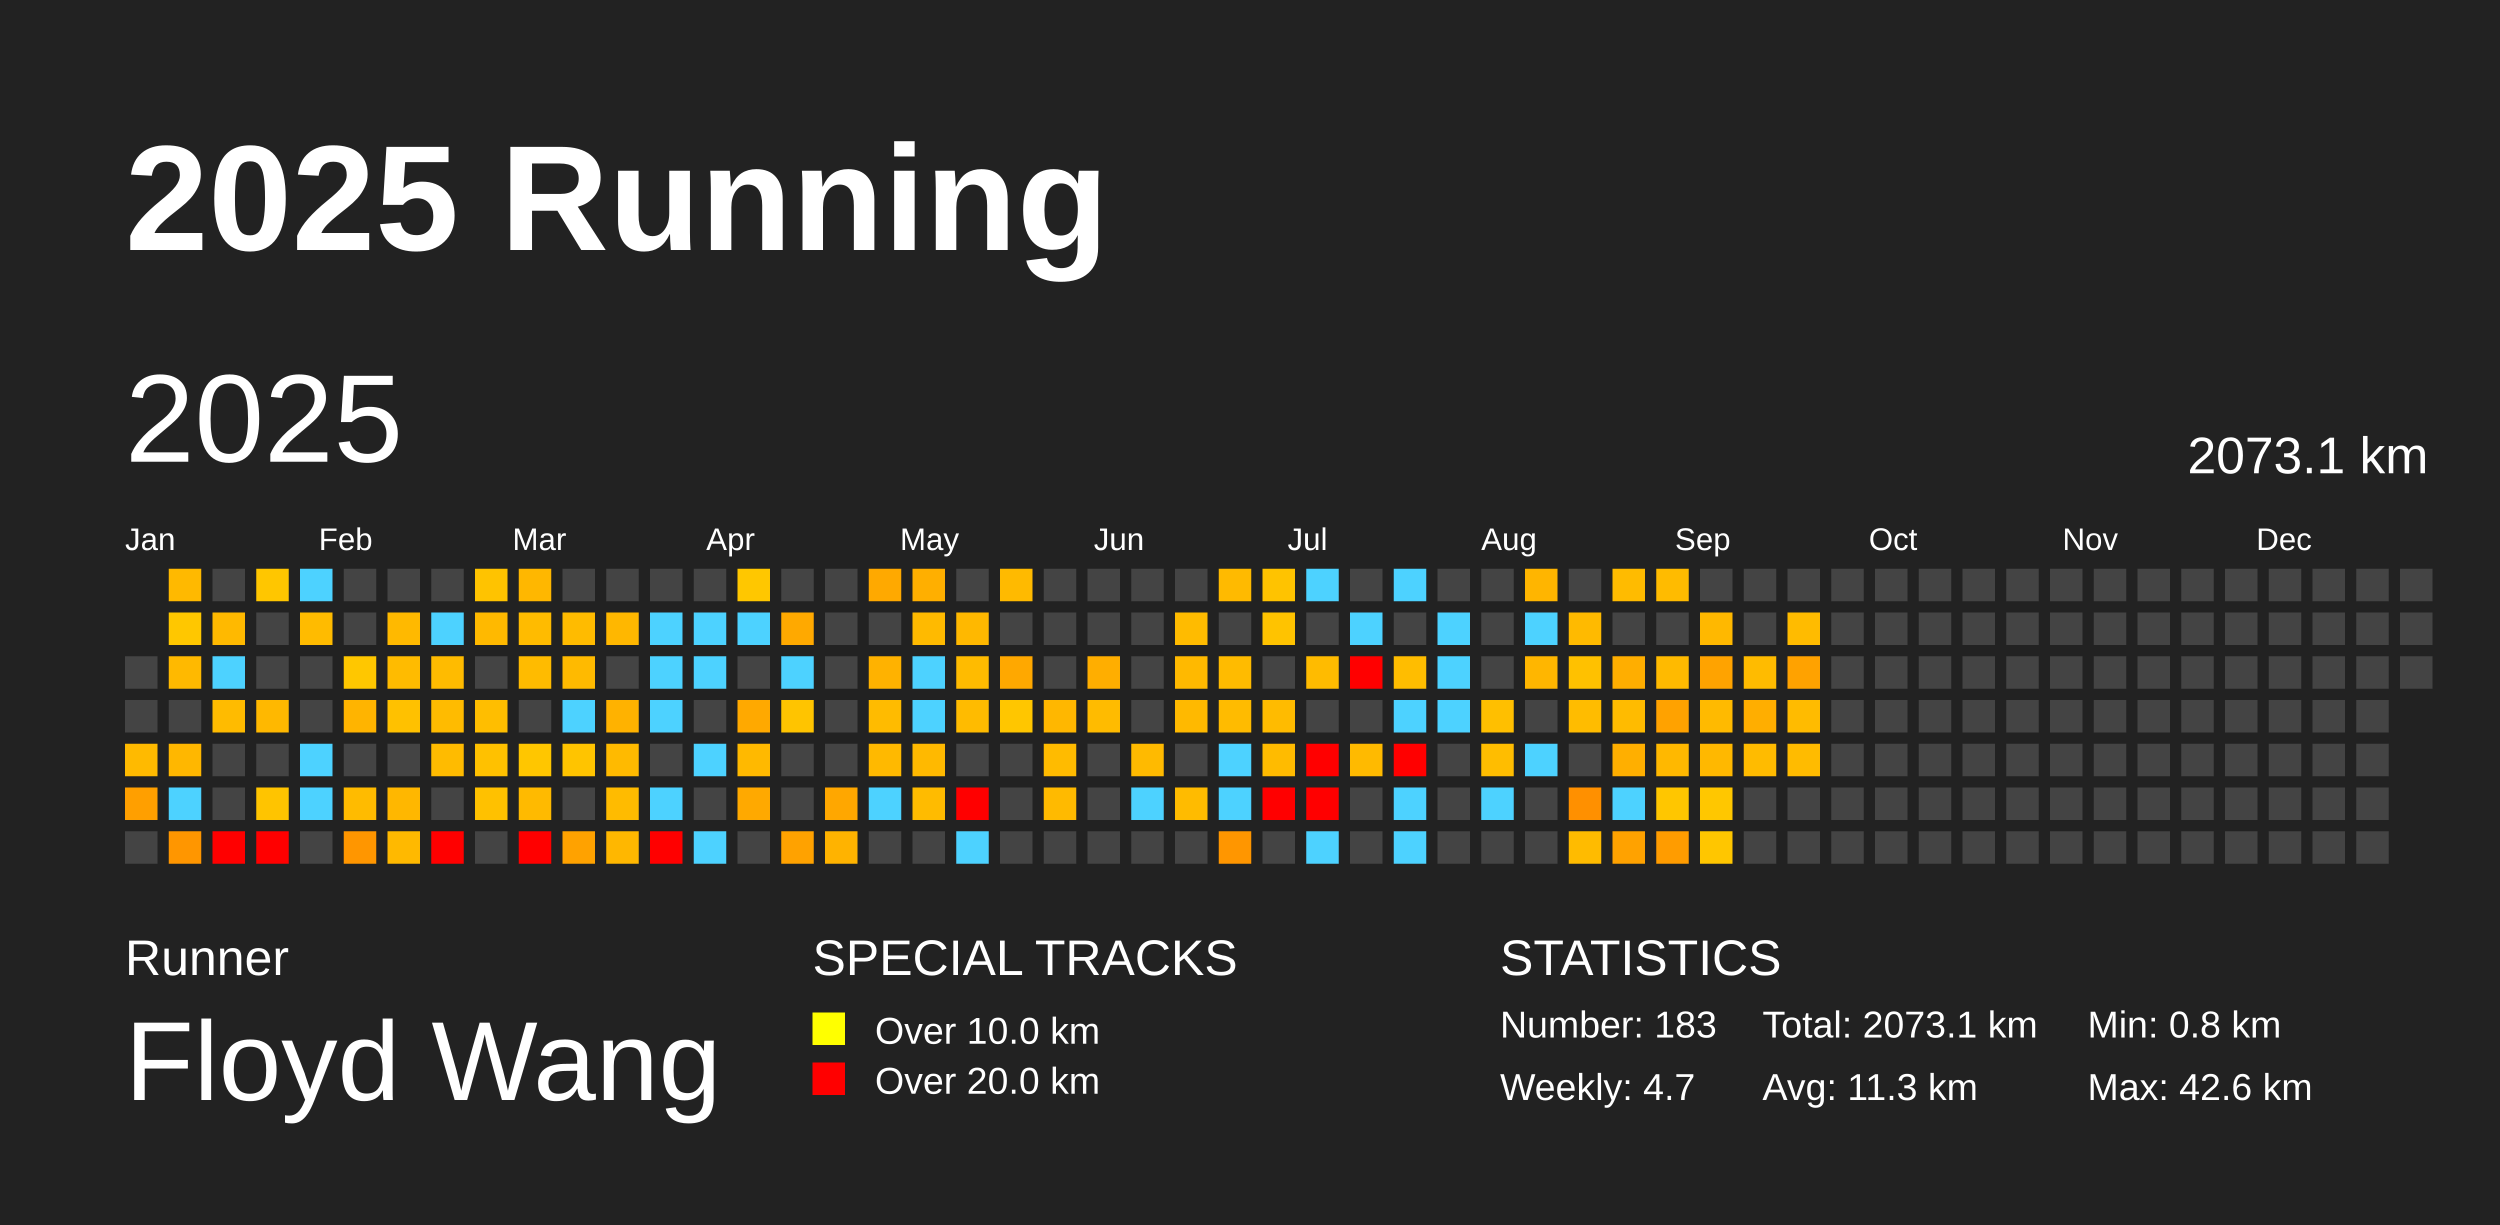
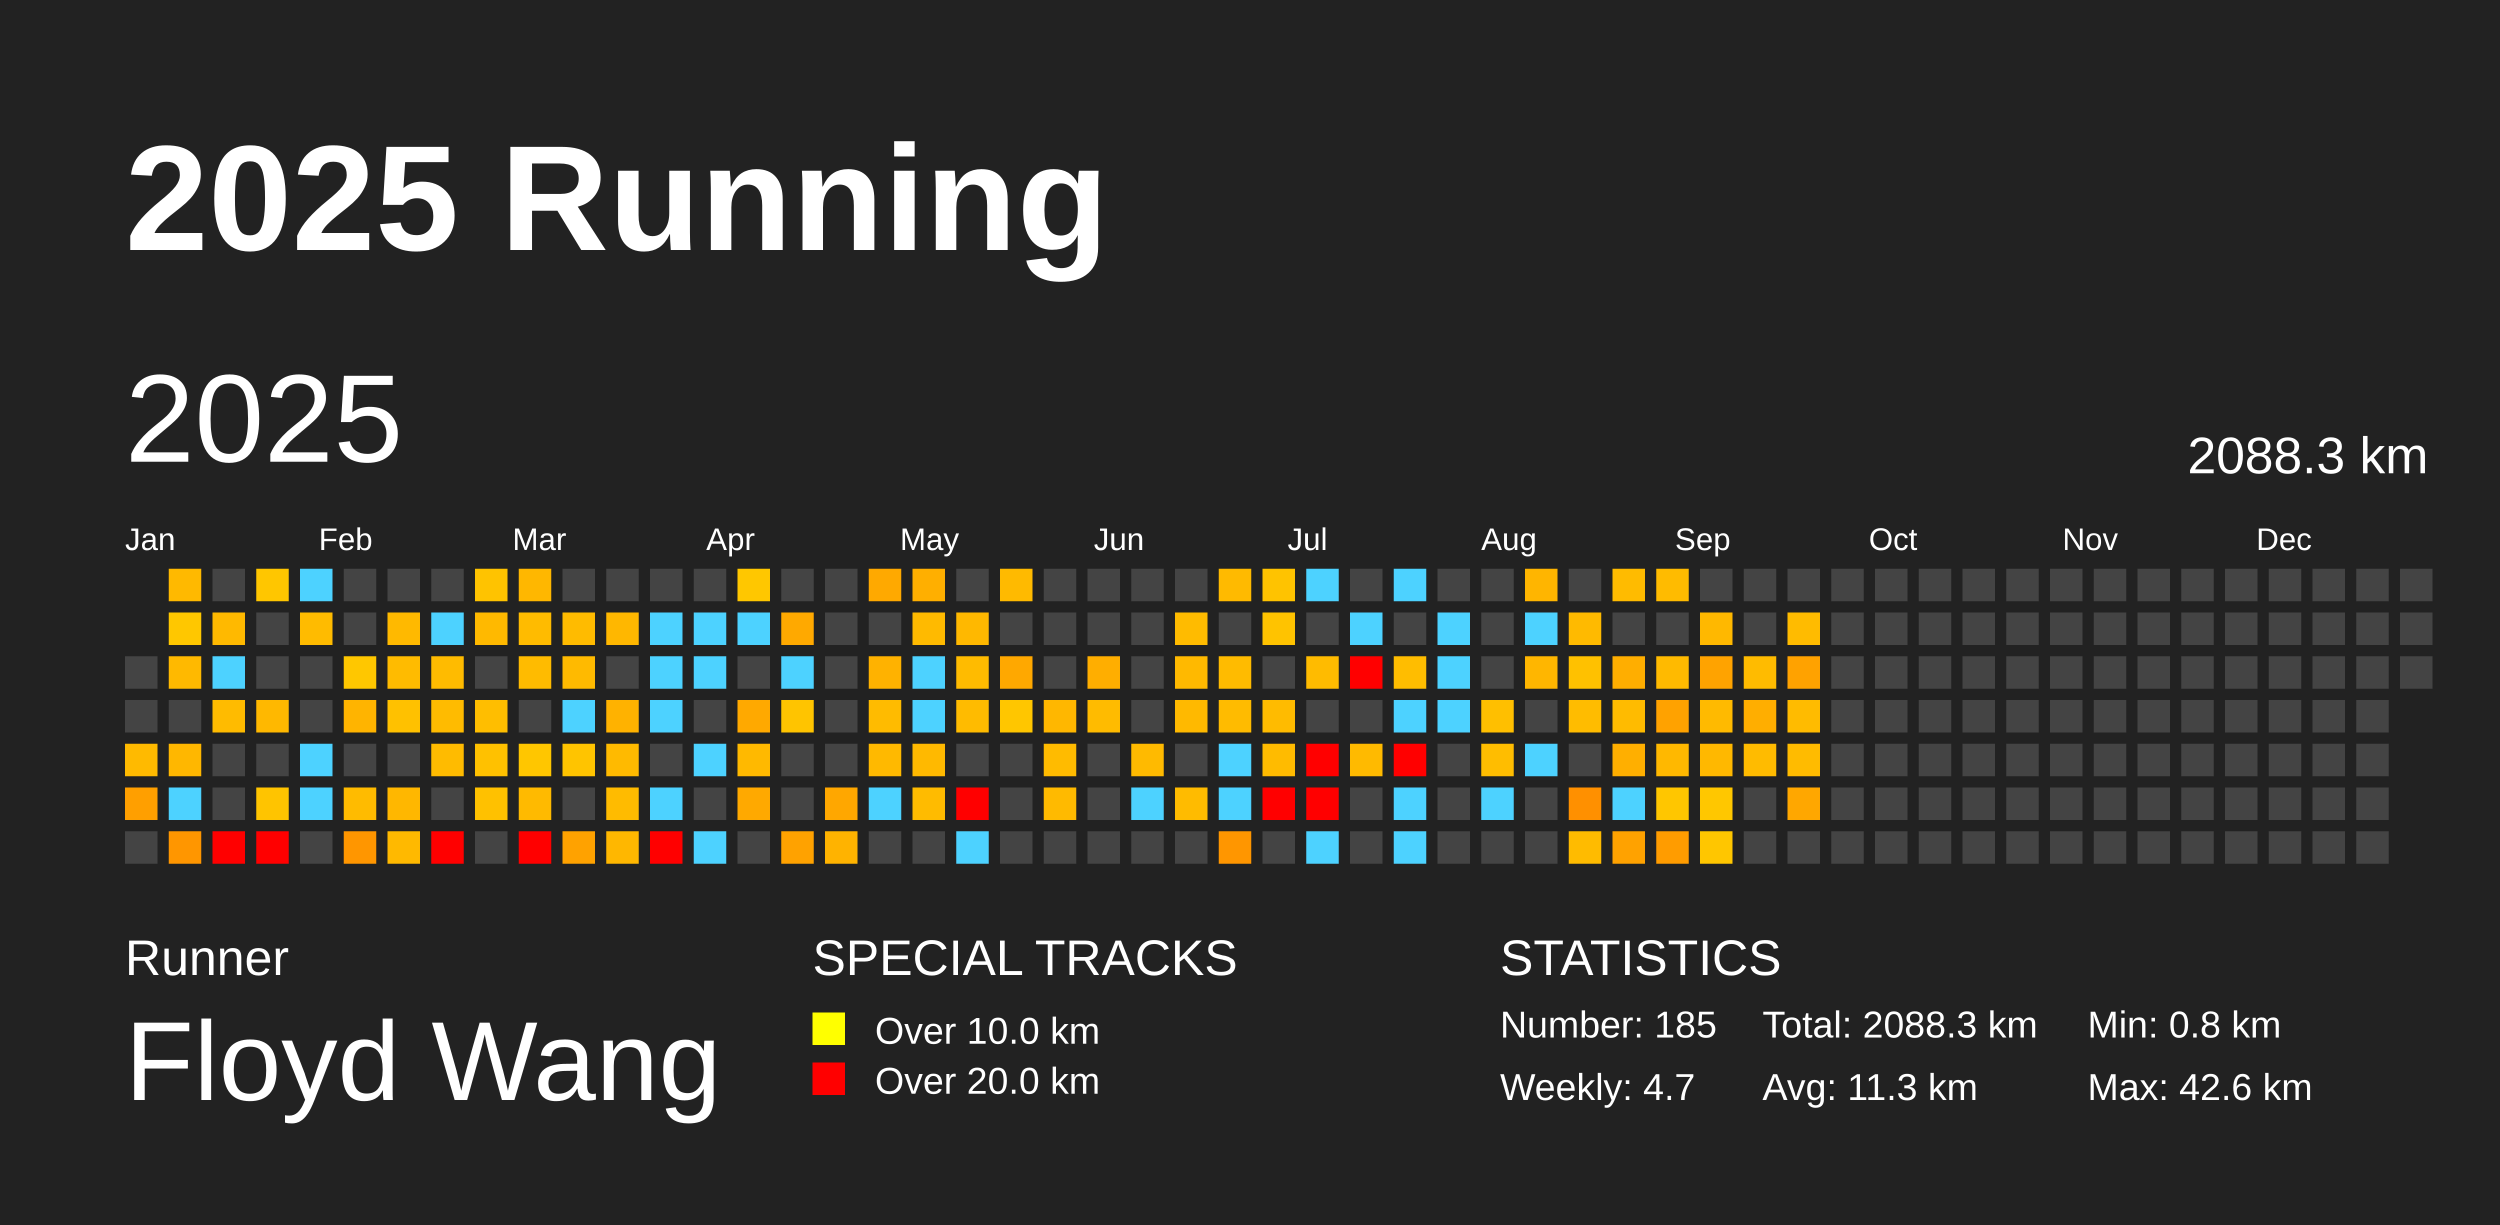
<svg xmlns="http://www.w3.org/2000/svg" baseProfile="full" height="98mm" version="1.1" viewBox="0,0,200,98" width="200mm">
  <defs />
  <rect fill="#222222" height="98" width="200" x="0" y="0" />
  <text fill="#FFFFFF" style="font-size:12px; font-family:Arial; font-weight:bold;" x="10" y="20">2025 Running</text>
  <text fill="#FFFFFF" style="font-size:4px; font-family:Arial" x="10" y="78">Runner</text>
  <text fill="#FFFFFF" style="font-size:9px; font-family:Arial" x="10" y="88">Floyd Wang</text>
  <text fill="#FFFFFF" style="font-size:4px; font-family:Arial" x="65" y="78">SPECIAL TRACKS</text>
  <rect fill="yellow" height="2.6" width="2.6" x="65" y="81" />
  <text fill="#FFFFFF" style="font-size:3px; font-family:Arial" x="70" y="83.5">Over 10.0 km</text>
  <rect fill="red" height="2.6" width="2.6" x="65" y="85" />
  <text fill="#FFFFFF" style="font-size:3px; font-family:Arial" x="70" y="87.5">Over 20.0 km</text>
  <text fill="#FFFFFF" style="font-size:4px; font-family:Arial" x="120" y="78">STATISTICS</text>
-   <text fill="#FFFFFF" style="font-size:3px; font-family:Arial" x="120" y="83">Number: 183</text>
+   <text fill="#FFFFFF" style="font-size:3px; font-family:Arial" x="120" y="83">Number: 185</text>
  <text fill="#FFFFFF" style="font-size:3px; font-family:Arial" x="120" y="88">Weekly: 4.7</text>
-   <text fill="#FFFFFF" style="font-size:3px; font-family:Arial" x="141" y="83">Total: 2073.1 km</text>
+   <text fill="#FFFFFF" style="font-size:3px; font-family:Arial" x="141" y="83">Total: 2088.3 km</text>
  <text fill="#FFFFFF" style="font-size:3px; font-family:Arial" x="141" y="88">Avg: 11.3 km</text>
  <text fill="#FFFFFF" style="font-size:3px; font-family:Arial" x="167" y="83">Min: 0.8 km</text>
  <text fill="#FFFFFF" style="font-size:3px; font-family:Arial" x="167" y="88">Max: 42.6 km</text>
  <text dominant-baseline="hanging" fill="#FFFFFF" style="font-size:10.0px; font-family:Arial;" x="10" y="30">2025</text>
-   <text dominant-baseline="hanging" fill="#FFFFFF" style="font-size:4.125px; font-family:Arial;" x="175" y="35">2073.1 km</text>
+   <text dominant-baseline="hanging" fill="#FFFFFF" style="font-size:4.125px; font-family:Arial;" x="175" y="35">2088.3 km</text>
  <text fill="#FFFFFF" style="font-size:2.5px; font-family:Arial" x="10.0" y="44">Jan</text>
  <text fill="#FFFFFF" style="font-size:2.5px; font-family:Arial" x="25.5" y="44">Feb</text>
  <text fill="#FFFFFF" style="font-size:2.5px; font-family:Arial" x="41.0" y="44">Mar</text>
  <text fill="#FFFFFF" style="font-size:2.5px; font-family:Arial" x="56.5" y="44">Apr</text>
  <text fill="#FFFFFF" style="font-size:2.5px; font-family:Arial" x="72.0" y="44">May</text>
  <text fill="#FFFFFF" style="font-size:2.5px; font-family:Arial" x="87.5" y="44">Jun</text>
  <text fill="#FFFFFF" style="font-size:2.5px; font-family:Arial" x="103.0" y="44">Jul</text>
  <text fill="#FFFFFF" style="font-size:2.5px; font-family:Arial" x="118.5" y="44">Aug</text>
  <text fill="#FFFFFF" style="font-size:2.5px; font-family:Arial" x="134.0" y="44">Sep</text>
  <text fill="#FFFFFF" style="font-size:2.5px; font-family:Arial" x="149.5" y="44">Oct</text>
  <text fill="#FFFFFF" style="font-size:2.5px; font-family:Arial" x="165.0" y="44">Nov</text>
  <text fill="#FFFFFF" style="font-size:2.5px; font-family:Arial" x="180.5" y="44">Dec</text>
  <rect fill="#444444" height="2.6" width="2.6" x="10.0" y="52.5" />
  <rect fill="#444444" height="2.6" width="2.6" x="10.0" y="56.0" />
  <rect fill="#ffba00" height="2.6" width="2.6" x="10.0" y="59.5" />
  <rect fill="#ff9f00" height="2.6" width="2.6" x="10.0" y="63.0" />
  <rect fill="#444444" height="2.6" width="2.6" x="10.0" y="66.5" />
  <rect fill="#ffb900" height="2.6" width="2.6" x="13.5" y="45.5" />
  <rect fill="#ffc700" height="2.6" width="2.6" x="13.5" y="49.0" />
  <rect fill="#ffb900" height="2.6" width="2.6" x="13.5" y="52.5" />
  <rect fill="#444444" height="2.6" width="2.6" x="13.5" y="56.0" />
  <rect fill="#ffb700" height="2.6" width="2.6" x="13.5" y="59.5" />
  <rect fill="#4dd2ff" height="2.6" width="2.6" x="13.5" y="63.0" />
  <rect fill="#ff9600" height="2.6" width="2.6" x="13.5" y="66.5" />
  <rect fill="#444444" height="2.6" width="2.6" x="17.0" y="45.5" />
  <rect fill="#ffb900" height="2.6" width="2.6" x="17.0" y="49.0" />
  <rect fill="#4dd2ff" height="2.6" width="2.6" x="17.0" y="52.5" />
  <rect fill="#ffbb00" height="2.6" width="2.6" x="17.0" y="56.0" />
  <rect fill="#444444" height="2.6" width="2.6" x="17.0" y="59.5" />
  <rect fill="#444444" height="2.6" width="2.6" x="17.0" y="63.0" />
  <rect fill="red" height="2.6" width="2.6" x="17.0" y="66.5" />
  <rect fill="#ffc600" height="2.6" width="2.6" x="20.5" y="45.5" />
  <rect fill="#444444" height="2.6" width="2.6" x="20.5" y="49.0" />
  <rect fill="#444444" height="2.6" width="2.6" x="20.5" y="52.5" />
  <rect fill="#ffb800" height="2.6" width="2.6" x="20.5" y="56.0" />
  <rect fill="#444444" height="2.6" width="2.6" x="20.5" y="59.5" />
  <rect fill="#ffc400" height="2.6" width="2.6" x="20.5" y="63.0" />
  <rect fill="red" height="2.6" width="2.6" x="20.5" y="66.5" />
  <rect fill="#4dd2ff" height="2.6" width="2.6" x="24.0" y="45.5" />
  <rect fill="#ffbb00" height="2.6" width="2.6" x="24.0" y="49.0" />
  <rect fill="#444444" height="2.6" width="2.6" x="24.0" y="52.5" />
  <rect fill="#444444" height="2.6" width="2.6" x="24.0" y="56.0" />
  <rect fill="#4dd2ff" height="2.6" width="2.6" x="24.0" y="59.5" />
  <rect fill="#4dd2ff" height="2.6" width="2.6" x="24.0" y="63.0" />
  <rect fill="#444444" height="2.6" width="2.6" x="24.0" y="66.5" />
  <rect fill="#444444" height="2.6" width="2.6" x="27.5" y="45.5" />
  <rect fill="#444444" height="2.6" width="2.6" x="27.5" y="49.0" />
  <rect fill="#ffc700" height="2.6" width="2.6" x="27.5" y="52.5" />
  <rect fill="#ffb400" height="2.6" width="2.6" x="27.5" y="56.0" />
  <rect fill="#444444" height="2.6" width="2.6" x="27.5" y="59.5" />
  <rect fill="#ffbb00" height="2.6" width="2.6" x="27.5" y="63.0" />
  <rect fill="#ff9600" height="2.6" width="2.6" x="27.5" y="66.5" />
  <rect fill="#444444" height="2.6" width="2.6" x="31.0" y="45.5" />
  <rect fill="#ffb900" height="2.6" width="2.6" x="31.0" y="49.0" />
  <rect fill="#ffbb00" height="2.6" width="2.6" x="31.0" y="52.5" />
  <rect fill="#ffc100" height="2.6" width="2.6" x="31.0" y="56.0" />
  <rect fill="#444444" height="2.6" width="2.6" x="31.0" y="59.5" />
  <rect fill="#ffb700" height="2.6" width="2.6" x="31.0" y="63.0" />
  <rect fill="#ffb900" height="2.6" width="2.6" x="31.0" y="66.5" />
  <rect fill="#444444" height="2.6" width="2.6" x="34.5" y="45.5" />
  <rect fill="#4dd2ff" height="2.6" width="2.6" x="34.5" y="49.0" />
  <rect fill="#ffbb00" height="2.6" width="2.6" x="34.5" y="52.5" />
  <rect fill="#ffbb00" height="2.6" width="2.6" x="34.5" y="56.0" />
  <rect fill="#ffbb00" height="2.6" width="2.6" x="34.5" y="59.5" />
  <rect fill="#444444" height="2.6" width="2.6" x="34.5" y="63.0" />
  <rect fill="red" height="2.6" width="2.6" x="34.5" y="66.5" />
  <rect fill="#ffc300" height="2.6" width="2.6" x="38.0" y="45.5" />
  <rect fill="#ffb900" height="2.6" width="2.6" x="38.0" y="49.0" />
  <rect fill="#444444" height="2.6" width="2.6" x="38.0" y="52.5" />
  <rect fill="#ffbe00" height="2.6" width="2.6" x="38.0" y="56.0" />
  <rect fill="#ffc100" height="2.6" width="2.6" x="38.0" y="59.5" />
  <rect fill="#ffc100" height="2.6" width="2.6" x="38.0" y="63.0" />
  <rect fill="#444444" height="2.6" width="2.6" x="38.0" y="66.5" />
  <rect fill="#ffb700" height="2.6" width="2.6" x="41.5" y="45.5" />
  <rect fill="#ffbb00" height="2.6" width="2.6" x="41.5" y="49.0" />
  <rect fill="#ffbb00" height="2.6" width="2.6" x="41.5" y="52.5" />
  <rect fill="#444444" height="2.6" width="2.6" x="41.5" y="56.0" />
  <rect fill="#ffc600" height="2.6" width="2.6" x="41.5" y="59.5" />
  <rect fill="#ffba00" height="2.6" width="2.6" x="41.5" y="63.0" />
  <rect fill="red" height="2.6" width="2.6" x="41.5" y="66.5" />
  <rect fill="#444444" height="2.6" width="2.6" x="45.0" y="45.5" />
  <rect fill="#ffbb00" height="2.6" width="2.6" x="45.0" y="49.0" />
  <rect fill="#ffba00" height="2.6" width="2.6" x="45.0" y="52.5" />
  <rect fill="#4dd2ff" height="2.6" width="2.6" x="45.0" y="56.0" />
  <rect fill="#ffc400" height="2.6" width="2.6" x="45.0" y="59.5" />
  <rect fill="#444444" height="2.6" width="2.6" x="45.0" y="63.0" />
  <rect fill="#ffa200" height="2.6" width="2.6" x="45.0" y="66.5" />
  <rect fill="#444444" height="2.6" width="2.6" x="48.5" y="45.5" />
  <rect fill="#ffb700" height="2.6" width="2.6" x="48.5" y="49.0" />
  <rect fill="#444444" height="2.6" width="2.6" x="48.5" y="52.5" />
  <rect fill="#ffb200" height="2.6" width="2.6" x="48.5" y="56.0" />
  <rect fill="#ffba00" height="2.6" width="2.6" x="48.5" y="59.5" />
  <rect fill="#ffbb00" height="2.6" width="2.6" x="48.5" y="63.0" />
  <rect fill="#ffb700" height="2.6" width="2.6" x="48.5" y="66.5" />
  <rect fill="#444444" height="2.6" width="2.6" x="52.0" y="45.5" />
  <rect fill="#4dd2ff" height="2.6" width="2.6" x="52.0" y="49.0" />
  <rect fill="#4dd2ff" height="2.6" width="2.6" x="52.0" y="52.5" />
  <rect fill="#4dd2ff" height="2.6" width="2.6" x="52.0" y="56.0" />
  <rect fill="#444444" height="2.6" width="2.6" x="52.0" y="59.5" />
  <rect fill="#4dd2ff" height="2.6" width="2.6" x="52.0" y="63.0" />
  <rect fill="red" height="2.6" width="2.6" x="52.0" y="66.5" />
  <rect fill="#444444" height="2.6" width="2.6" x="55.5" y="45.5" />
  <rect fill="#4dd2ff" height="2.6" width="2.6" x="55.5" y="49.0" />
  <rect fill="#4dd2ff" height="2.6" width="2.6" x="55.5" y="52.5" />
  <rect fill="#444444" height="2.6" width="2.6" x="55.5" y="56.0" />
  <rect fill="#4dd2ff" height="2.6" width="2.6" x="55.5" y="59.5" />
  <rect fill="#444444" height="2.6" width="2.6" x="55.5" y="63.0" />
  <rect fill="#4dd2ff" height="2.6" width="2.6" x="55.5" y="66.5" />
  <rect fill="#ffc700" height="2.6" width="2.6" x="59.0" y="45.5" />
  <rect fill="#4dd2ff" height="2.6" width="2.6" x="59.0" y="49.0" />
  <rect fill="#444444" height="2.6" width="2.6" x="59.0" y="52.5" />
  <rect fill="#ffa900" height="2.6" width="2.6" x="59.0" y="56.0" />
  <rect fill="#ffb900" height="2.6" width="2.6" x="59.0" y="59.5" />
  <rect fill="#ffa900" height="2.6" width="2.6" x="59.0" y="63.0" />
  <rect fill="#444444" height="2.6" width="2.6" x="59.0" y="66.5" />
  <rect fill="#444444" height="2.6" width="2.6" x="62.5" y="45.5" />
  <rect fill="#ffa900" height="2.6" width="2.6" x="62.5" y="49.0" />
  <rect fill="#4dd2ff" height="2.6" width="2.6" x="62.5" y="52.5" />
  <rect fill="#ffc400" height="2.6" width="2.6" x="62.5" y="56.0" />
  <rect fill="#444444" height="2.6" width="2.6" x="62.5" y="59.5" />
  <rect fill="#444444" height="2.6" width="2.6" x="62.5" y="63.0" />
  <rect fill="#ffa200" height="2.6" width="2.6" x="62.5" y="66.5" />
  <rect fill="#444444" height="2.6" width="2.6" x="66.0" y="45.5" />
  <rect fill="#444444" height="2.6" width="2.6" x="66.0" y="49.0" />
  <rect fill="#444444" height="2.6" width="2.6" x="66.0" y="52.5" />
  <rect fill="#444444" height="2.6" width="2.6" x="66.0" y="56.0" />
  <rect fill="#444444" height="2.6" width="2.6" x="66.0" y="59.5" />
  <rect fill="#ffa700" height="2.6" width="2.6" x="66.0" y="63.0" />
  <rect fill="#ffb300" height="2.6" width="2.6" x="66.0" y="66.5" />
  <rect fill="#ffa900" height="2.6" width="2.6" x="69.5" y="45.5" />
  <rect fill="#444444" height="2.6" width="2.6" x="69.5" y="49.0" />
  <rect fill="#ffb200" height="2.6" width="2.6" x="69.5" y="52.5" />
  <rect fill="#ffbb00" height="2.6" width="2.6" x="69.5" y="56.0" />
  <rect fill="#ffb900" height="2.6" width="2.6" x="69.5" y="59.5" />
  <rect fill="#4dd2ff" height="2.6" width="2.6" x="69.5" y="63.0" />
  <rect fill="#444444" height="2.6" width="2.6" x="69.5" y="66.5" />
  <rect fill="#ffaf00" height="2.6" width="2.6" x="73.0" y="45.5" />
  <rect fill="#ffba00" height="2.6" width="2.6" x="73.0" y="49.0" />
  <rect fill="#4dd2ff" height="2.6" width="2.6" x="73.0" y="52.5" />
  <rect fill="#4dd2ff" height="2.6" width="2.6" x="73.0" y="56.0" />
  <rect fill="#ffb900" height="2.6" width="2.6" x="73.0" y="59.5" />
  <rect fill="#ffbb00" height="2.6" width="2.6" x="73.0" y="63.0" />
  <rect fill="#444444" height="2.6" width="2.6" x="73.0" y="66.5" />
  <rect fill="#444444" height="2.6" width="2.6" x="76.5" y="45.5" />
  <rect fill="#ffb800" height="2.6" width="2.6" x="76.5" y="49.0" />
  <rect fill="#ffbb00" height="2.6" width="2.6" x="76.5" y="52.5" />
  <rect fill="#ffbb00" height="2.6" width="2.6" x="76.5" y="56.0" />
  <rect fill="#444444" height="2.6" width="2.6" x="76.5" y="59.5" />
  <rect fill="red" height="2.6" width="2.6" x="76.5" y="63.0" />
  <rect fill="#4dd2ff" height="2.6" width="2.6" x="76.5" y="66.5" />
  <rect fill="#ffba00" height="2.6" width="2.6" x="80.0" y="45.5" />
  <rect fill="#444444" height="2.6" width="2.6" x="80.0" y="49.0" />
  <rect fill="#ffa800" height="2.6" width="2.6" x="80.0" y="52.5" />
  <rect fill="#ffc600" height="2.6" width="2.6" x="80.0" y="56.0" />
  <rect fill="#444444" height="2.6" width="2.6" x="80.0" y="59.5" />
  <rect fill="#444444" height="2.6" width="2.6" x="80.0" y="63.0" />
  <rect fill="#444444" height="2.6" width="2.6" x="80.0" y="66.5" />
  <rect fill="#444444" height="2.6" width="2.6" x="83.5" y="45.5" />
  <rect fill="#444444" height="2.6" width="2.6" x="83.5" y="49.0" />
  <rect fill="#444444" height="2.6" width="2.6" x="83.5" y="52.5" />
  <rect fill="#ffb700" height="2.6" width="2.6" x="83.5" y="56.0" />
  <rect fill="#ffbb00" height="2.6" width="2.6" x="83.5" y="59.5" />
  <rect fill="#ffba00" height="2.6" width="2.6" x="83.5" y="63.0" />
  <rect fill="#444444" height="2.6" width="2.6" x="83.5" y="66.5" />
  <rect fill="#444444" height="2.6" width="2.6" x="87.0" y="45.5" />
  <rect fill="#444444" height="2.6" width="2.6" x="87.0" y="49.0" />
  <rect fill="#ffae00" height="2.6" width="2.6" x="87.0" y="52.5" />
  <rect fill="#ffbb00" height="2.6" width="2.6" x="87.0" y="56.0" />
  <rect fill="#444444" height="2.6" width="2.6" x="87.0" y="59.5" />
  <rect fill="#444444" height="2.6" width="2.6" x="87.0" y="63.0" />
  <rect fill="#444444" height="2.6" width="2.6" x="87.0" y="66.5" />
  <rect fill="#444444" height="2.6" width="2.6" x="90.5" y="45.5" />
  <rect fill="#444444" height="2.6" width="2.6" x="90.5" y="49.0" />
  <rect fill="#444444" height="2.6" width="2.6" x="90.5" y="52.5" />
  <rect fill="#444444" height="2.6" width="2.6" x="90.5" y="56.0" />
  <rect fill="#ffba00" height="2.6" width="2.6" x="90.5" y="59.5" />
  <rect fill="#4dd2ff" height="2.6" width="2.6" x="90.5" y="63.0" />
  <rect fill="#444444" height="2.6" width="2.6" x="90.5" y="66.5" />
  <rect fill="#444444" height="2.6" width="2.6" x="94.0" y="45.5" />
  <rect fill="#ffbb00" height="2.6" width="2.6" x="94.0" y="49.0" />
  <rect fill="#ffb900" height="2.6" width="2.6" x="94.0" y="52.5" />
  <rect fill="#ffb900" height="2.6" width="2.6" x="94.0" y="56.0" />
  <rect fill="#444444" height="2.6" width="2.6" x="94.0" y="59.5" />
  <rect fill="#ffbb00" height="2.6" width="2.6" x="94.0" y="63.0" />
  <rect fill="#444444" height="2.6" width="2.6" x="94.0" y="66.5" />
  <rect fill="#ffba00" height="2.6" width="2.6" x="97.5" y="45.5" />
  <rect fill="#444444" height="2.6" width="2.6" x="97.5" y="49.0" />
  <rect fill="#ffbb00" height="2.6" width="2.6" x="97.5" y="52.5" />
  <rect fill="#ffbb00" height="2.6" width="2.6" x="97.5" y="56.0" />
  <rect fill="#4dd2ff" height="2.6" width="2.6" x="97.5" y="59.5" />
  <rect fill="#4dd2ff" height="2.6" width="2.6" x="97.5" y="63.0" />
  <rect fill="#ff9600" height="2.6" width="2.6" x="97.5" y="66.5" />
  <rect fill="#ffc300" height="2.6" width="2.6" x="101.0" y="45.5" />
  <rect fill="#ffc300" height="2.6" width="2.6" x="101.0" y="49.0" />
  <rect fill="#444444" height="2.6" width="2.6" x="101.0" y="52.5" />
  <rect fill="#ffbb00" height="2.6" width="2.6" x="101.0" y="56.0" />
  <rect fill="#ffbb00" height="2.6" width="2.6" x="101.0" y="59.5" />
  <rect fill="red" height="2.6" width="2.6" x="101.0" y="63.0" />
  <rect fill="#444444" height="2.6" width="2.6" x="101.0" y="66.5" />
  <rect fill="#4dd2ff" height="2.6" width="2.6" x="104.5" y="45.5" />
  <rect fill="#444444" height="2.6" width="2.6" x="104.5" y="49.0" />
  <rect fill="#ffbb00" height="2.6" width="2.6" x="104.5" y="52.5" />
  <rect fill="#444444" height="2.6" width="2.6" x="104.5" y="56.0" />
  <rect fill="red" height="2.6" width="2.6" x="104.5" y="59.5" />
  <rect fill="red" height="2.6" width="2.6" x="104.5" y="63.0" />
  <rect fill="#4dd2ff" height="2.6" width="2.6" x="104.5" y="66.5" />
  <rect fill="#444444" height="2.6" width="2.6" x="108.0" y="45.5" />
  <rect fill="#4dd2ff" height="2.6" width="2.6" x="108.0" y="49.0" />
  <rect fill="red" height="2.6" width="2.6" x="108.0" y="52.5" />
  <rect fill="#444444" height="2.6" width="2.6" x="108.0" y="56.0" />
  <rect fill="#ffba00" height="2.6" width="2.6" x="108.0" y="59.5" />
  <rect fill="#444444" height="2.6" width="2.6" x="108.0" y="63.0" />
  <rect fill="#444444" height="2.6" width="2.6" x="108.0" y="66.5" />
  <rect fill="#4dd2ff" height="2.6" width="2.6" x="111.5" y="45.5" />
  <rect fill="#444444" height="2.6" width="2.6" x="111.5" y="49.0" />
  <rect fill="#ffbd00" height="2.6" width="2.6" x="111.5" y="52.5" />
  <rect fill="#4dd2ff" height="2.6" width="2.6" x="111.5" y="56.0" />
  <rect fill="red" height="2.6" width="2.6" x="111.5" y="59.5" />
  <rect fill="#4dd2ff" height="2.6" width="2.6" x="111.5" y="63.0" />
  <rect fill="#4dd2ff" height="2.6" width="2.6" x="111.5" y="66.5" />
  <rect fill="#444444" height="2.6" width="2.6" x="115.0" y="45.5" />
  <rect fill="#4dd2ff" height="2.6" width="2.6" x="115.0" y="49.0" />
  <rect fill="#4dd2ff" height="2.6" width="2.6" x="115.0" y="52.5" />
  <rect fill="#4dd2ff" height="2.6" width="2.6" x="115.0" y="56.0" />
  <rect fill="#444444" height="2.6" width="2.6" x="115.0" y="59.5" />
  <rect fill="#444444" height="2.6" width="2.6" x="115.0" y="63.0" />
  <rect fill="#444444" height="2.6" width="2.6" x="115.0" y="66.5" />
  <rect fill="#444444" height="2.6" width="2.6" x="118.5" y="45.5" />
  <rect fill="#444444" height="2.6" width="2.6" x="118.5" y="49.0" />
  <rect fill="#444444" height="2.6" width="2.6" x="118.5" y="52.5" />
  <rect fill="#ffbf00" height="2.6" width="2.6" x="118.5" y="56.0" />
  <rect fill="#ffbd00" height="2.6" width="2.6" x="118.5" y="59.5" />
  <rect fill="#4dd2ff" height="2.6" width="2.6" x="118.5" y="63.0" />
  <rect fill="#444444" height="2.6" width="2.6" x="118.5" y="66.5" />
  <rect fill="#ffb500" height="2.6" width="2.6" x="122.0" y="45.5" />
  <rect fill="#4dd2ff" height="2.6" width="2.6" x="122.0" y="49.0" />
  <rect fill="#ffb600" height="2.6" width="2.6" x="122.0" y="52.5" />
  <rect fill="#444444" height="2.6" width="2.6" x="122.0" y="56.0" />
  <rect fill="#4dd2ff" height="2.6" width="2.6" x="122.0" y="59.5" />
  <rect fill="#444444" height="2.6" width="2.6" x="122.0" y="63.0" />
  <rect fill="#444444" height="2.6" width="2.6" x="122.0" y="66.5" />
  <rect fill="#444444" height="2.6" width="2.6" x="125.5" y="45.5" />
  <rect fill="#ffba00" height="2.6" width="2.6" x="125.5" y="49.0" />
  <rect fill="#ffc100" height="2.6" width="2.6" x="125.5" y="52.5" />
  <rect fill="#ffbc00" height="2.6" width="2.6" x="125.5" y="56.0" />
  <rect fill="#444444" height="2.6" width="2.6" x="125.5" y="59.5" />
  <rect fill="#ff9000" height="2.6" width="2.6" x="125.5" y="63.0" />
  <rect fill="#ffbb00" height="2.6" width="2.6" x="125.5" y="66.5" />
  <rect fill="#ffbb00" height="2.6" width="2.6" x="129.0" y="45.5" />
  <rect fill="#444444" height="2.6" width="2.6" x="129.0" y="49.0" />
  <rect fill="#ffae00" height="2.6" width="2.6" x="129.0" y="52.5" />
  <rect fill="#ffbb00" height="2.6" width="2.6" x="129.0" y="56.0" />
  <rect fill="#ffaf00" height="2.6" width="2.6" x="129.0" y="59.5" />
  <rect fill="#4dd2ff" height="2.6" width="2.6" x="129.0" y="63.0" />
  <rect fill="#ffa200" height="2.6" width="2.6" x="129.0" y="66.5" />
  <rect fill="#ffbb00" height="2.6" width="2.6" x="132.5" y="45.5" />
  <rect fill="#444444" height="2.6" width="2.6" x="132.5" y="49.0" />
  <rect fill="#ffba00" height="2.6" width="2.6" x="132.5" y="52.5" />
  <rect fill="#ffa200" height="2.6" width="2.6" x="132.5" y="56.0" />
  <rect fill="#ffb800" height="2.6" width="2.6" x="132.5" y="59.5" />
  <rect fill="#ffc600" height="2.6" width="2.6" x="132.5" y="63.0" />
  <rect fill="#ff9c00" height="2.6" width="2.6" x="132.5" y="66.5" />
  <rect fill="#444444" height="2.6" width="2.6" x="136.0" y="45.5" />
  <rect fill="#ffb800" height="2.6" width="2.6" x="136.0" y="49.0" />
  <rect fill="#ffa300" height="2.6" width="2.6" x="136.0" y="52.5" />
  <rect fill="#ffba00" height="2.6" width="2.6" x="136.0" y="56.0" />
  <rect fill="#ffb800" height="2.6" width="2.6" x="136.0" y="59.5" />
  <rect fill="#ffc700" height="2.6" width="2.6" x="136.0" y="63.0" />
  <rect fill="#ffc600" height="2.6" width="2.6" x="136.0" y="66.5" />
  <rect fill="#444444" height="2.6" width="2.6" x="139.5" y="45.5" />
  <rect fill="#444444" height="2.6" width="2.6" x="139.5" y="49.0" />
  <rect fill="#ffbb00" height="2.6" width="2.6" x="139.5" y="52.5" />
  <rect fill="#ffae00" height="2.6" width="2.6" x="139.5" y="56.0" />
  <rect fill="#ffbb00" height="2.6" width="2.6" x="139.5" y="59.5" />
  <rect fill="#444444" height="2.6" width="2.6" x="139.5" y="63.0" />
  <rect fill="#444444" height="2.6" width="2.6" x="139.5" y="66.5" />
  <rect fill="#444444" height="2.6" width="2.6" x="143.0" y="45.5" />
  <rect fill="#ffbb00" height="2.6" width="2.6" x="143.0" y="49.0" />
  <rect fill="#ffa200" height="2.6" width="2.6" x="143.0" y="52.5" />
  <rect fill="#ffbb00" height="2.6" width="2.6" x="143.0" y="56.0" />
  <rect fill="#ffbb00" height="2.6" width="2.6" x="143.0" y="59.5" />
-   <rect fill="#444444" height="2.6" width="2.6" x="143.0" y="63.0" />
+   <rect fill="#ffa700" height="2.6" width="2.6" x="143.0" y="63.0" />
  <rect fill="#444444" height="2.6" width="2.6" x="143.0" y="66.5" />
  <rect fill="#444444" height="2.6" width="2.6" x="146.5" y="45.5" />
  <rect fill="#444444" height="2.6" width="2.6" x="146.5" y="49.0" />
  <rect fill="#444444" height="2.6" width="2.6" x="146.5" y="52.5" />
  <rect fill="#444444" height="2.6" width="2.6" x="146.5" y="56.0" />
  <rect fill="#444444" height="2.6" width="2.6" x="146.5" y="59.5" />
  <rect fill="#444444" height="2.6" width="2.6" x="146.5" y="63.0" />
  <rect fill="#444444" height="2.6" width="2.6" x="146.5" y="66.5" />
  <rect fill="#444444" height="2.6" width="2.6" x="150.0" y="45.5" />
  <rect fill="#444444" height="2.6" width="2.6" x="150.0" y="49.0" />
  <rect fill="#444444" height="2.6" width="2.6" x="150.0" y="52.5" />
  <rect fill="#444444" height="2.6" width="2.6" x="150.0" y="56.0" />
  <rect fill="#444444" height="2.6" width="2.6" x="150.0" y="59.5" />
  <rect fill="#444444" height="2.6" width="2.6" x="150.0" y="63.0" />
  <rect fill="#444444" height="2.6" width="2.6" x="150.0" y="66.5" />
  <rect fill="#444444" height="2.6" width="2.6" x="153.5" y="45.5" />
  <rect fill="#444444" height="2.6" width="2.6" x="153.5" y="49.0" />
  <rect fill="#444444" height="2.6" width="2.6" x="153.5" y="52.5" />
  <rect fill="#444444" height="2.6" width="2.6" x="153.5" y="56.0" />
  <rect fill="#444444" height="2.6" width="2.6" x="153.5" y="59.5" />
  <rect fill="#444444" height="2.6" width="2.6" x="153.5" y="63.0" />
  <rect fill="#444444" height="2.6" width="2.6" x="153.5" y="66.5" />
  <rect fill="#444444" height="2.6" width="2.6" x="157.0" y="45.5" />
  <rect fill="#444444" height="2.6" width="2.6" x="157.0" y="49.0" />
  <rect fill="#444444" height="2.6" width="2.6" x="157.0" y="52.5" />
  <rect fill="#444444" height="2.6" width="2.6" x="157.0" y="56.0" />
  <rect fill="#444444" height="2.6" width="2.6" x="157.0" y="59.5" />
  <rect fill="#444444" height="2.6" width="2.6" x="157.0" y="63.0" />
  <rect fill="#444444" height="2.6" width="2.6" x="157.0" y="66.5" />
  <rect fill="#444444" height="2.6" width="2.6" x="160.5" y="45.5" />
  <rect fill="#444444" height="2.6" width="2.6" x="160.5" y="49.0" />
  <rect fill="#444444" height="2.6" width="2.6" x="160.5" y="52.5" />
  <rect fill="#444444" height="2.6" width="2.6" x="160.5" y="56.0" />
  <rect fill="#444444" height="2.6" width="2.6" x="160.5" y="59.5" />
  <rect fill="#444444" height="2.6" width="2.6" x="160.5" y="63.0" />
  <rect fill="#444444" height="2.6" width="2.6" x="160.5" y="66.5" />
  <rect fill="#444444" height="2.6" width="2.6" x="164.0" y="45.5" />
  <rect fill="#444444" height="2.6" width="2.6" x="164.0" y="49.0" />
  <rect fill="#444444" height="2.6" width="2.6" x="164.0" y="52.5" />
  <rect fill="#444444" height="2.6" width="2.6" x="164.0" y="56.0" />
  <rect fill="#444444" height="2.6" width="2.6" x="164.0" y="59.5" />
  <rect fill="#444444" height="2.6" width="2.6" x="164.0" y="63.0" />
  <rect fill="#444444" height="2.6" width="2.6" x="164.0" y="66.5" />
  <rect fill="#444444" height="2.6" width="2.6" x="167.5" y="45.5" />
  <rect fill="#444444" height="2.6" width="2.6" x="167.5" y="49.0" />
  <rect fill="#444444" height="2.6" width="2.6" x="167.5" y="52.5" />
  <rect fill="#444444" height="2.6" width="2.6" x="167.5" y="56.0" />
  <rect fill="#444444" height="2.6" width="2.6" x="167.5" y="59.5" />
  <rect fill="#444444" height="2.6" width="2.6" x="167.5" y="63.0" />
  <rect fill="#444444" height="2.6" width="2.6" x="167.5" y="66.5" />
  <rect fill="#444444" height="2.6" width="2.6" x="171.0" y="45.5" />
  <rect fill="#444444" height="2.6" width="2.6" x="171.0" y="49.0" />
  <rect fill="#444444" height="2.6" width="2.6" x="171.0" y="52.5" />
  <rect fill="#444444" height="2.6" width="2.6" x="171.0" y="56.0" />
  <rect fill="#444444" height="2.6" width="2.6" x="171.0" y="59.5" />
  <rect fill="#444444" height="2.6" width="2.6" x="171.0" y="63.0" />
  <rect fill="#444444" height="2.6" width="2.6" x="171.0" y="66.5" />
  <rect fill="#444444" height="2.6" width="2.6" x="174.5" y="45.5" />
  <rect fill="#444444" height="2.6" width="2.6" x="174.5" y="49.0" />
  <rect fill="#444444" height="2.6" width="2.6" x="174.5" y="52.5" />
  <rect fill="#444444" height="2.6" width="2.6" x="174.5" y="56.0" />
  <rect fill="#444444" height="2.6" width="2.6" x="174.5" y="59.5" />
  <rect fill="#444444" height="2.6" width="2.6" x="174.5" y="63.0" />
  <rect fill="#444444" height="2.6" width="2.6" x="174.5" y="66.5" />
  <rect fill="#444444" height="2.6" width="2.6" x="178.0" y="45.5" />
  <rect fill="#444444" height="2.6" width="2.6" x="178.0" y="49.0" />
  <rect fill="#444444" height="2.6" width="2.6" x="178.0" y="52.5" />
  <rect fill="#444444" height="2.6" width="2.6" x="178.0" y="56.0" />
  <rect fill="#444444" height="2.6" width="2.6" x="178.0" y="59.5" />
  <rect fill="#444444" height="2.6" width="2.6" x="178.0" y="63.0" />
  <rect fill="#444444" height="2.6" width="2.6" x="178.0" y="66.5" />
  <rect fill="#444444" height="2.6" width="2.6" x="181.5" y="45.5" />
  <rect fill="#444444" height="2.6" width="2.6" x="181.5" y="49.0" />
  <rect fill="#444444" height="2.6" width="2.6" x="181.5" y="52.5" />
  <rect fill="#444444" height="2.6" width="2.6" x="181.5" y="56.0" />
  <rect fill="#444444" height="2.6" width="2.6" x="181.5" y="59.5" />
  <rect fill="#444444" height="2.6" width="2.6" x="181.5" y="63.0" />
  <rect fill="#444444" height="2.6" width="2.6" x="181.5" y="66.5" />
  <rect fill="#444444" height="2.6" width="2.6" x="185.0" y="45.5" />
  <rect fill="#444444" height="2.6" width="2.6" x="185.0" y="49.0" />
  <rect fill="#444444" height="2.6" width="2.6" x="185.0" y="52.5" />
  <rect fill="#444444" height="2.6" width="2.6" x="185.0" y="56.0" />
  <rect fill="#444444" height="2.6" width="2.6" x="185.0" y="59.5" />
  <rect fill="#444444" height="2.6" width="2.6" x="185.0" y="63.0" />
  <rect fill="#444444" height="2.6" width="2.6" x="185.0" y="66.5" />
  <rect fill="#444444" height="2.6" width="2.6" x="188.5" y="45.5" />
  <rect fill="#444444" height="2.6" width="2.6" x="188.5" y="49.0" />
  <rect fill="#444444" height="2.6" width="2.6" x="188.5" y="52.5" />
  <rect fill="#444444" height="2.6" width="2.6" x="188.5" y="56.0" />
  <rect fill="#444444" height="2.6" width="2.6" x="188.5" y="59.5" />
  <rect fill="#444444" height="2.6" width="2.6" x="188.5" y="63.0" />
  <rect fill="#444444" height="2.6" width="2.6" x="188.5" y="66.5" />
  <rect fill="#444444" height="2.6" width="2.6" x="192.0" y="45.5" />
  <rect fill="#444444" height="2.6" width="2.6" x="192.0" y="49.0" />
  <rect fill="#444444" height="2.6" width="2.6" x="192.0" y="52.5" />
</svg>
